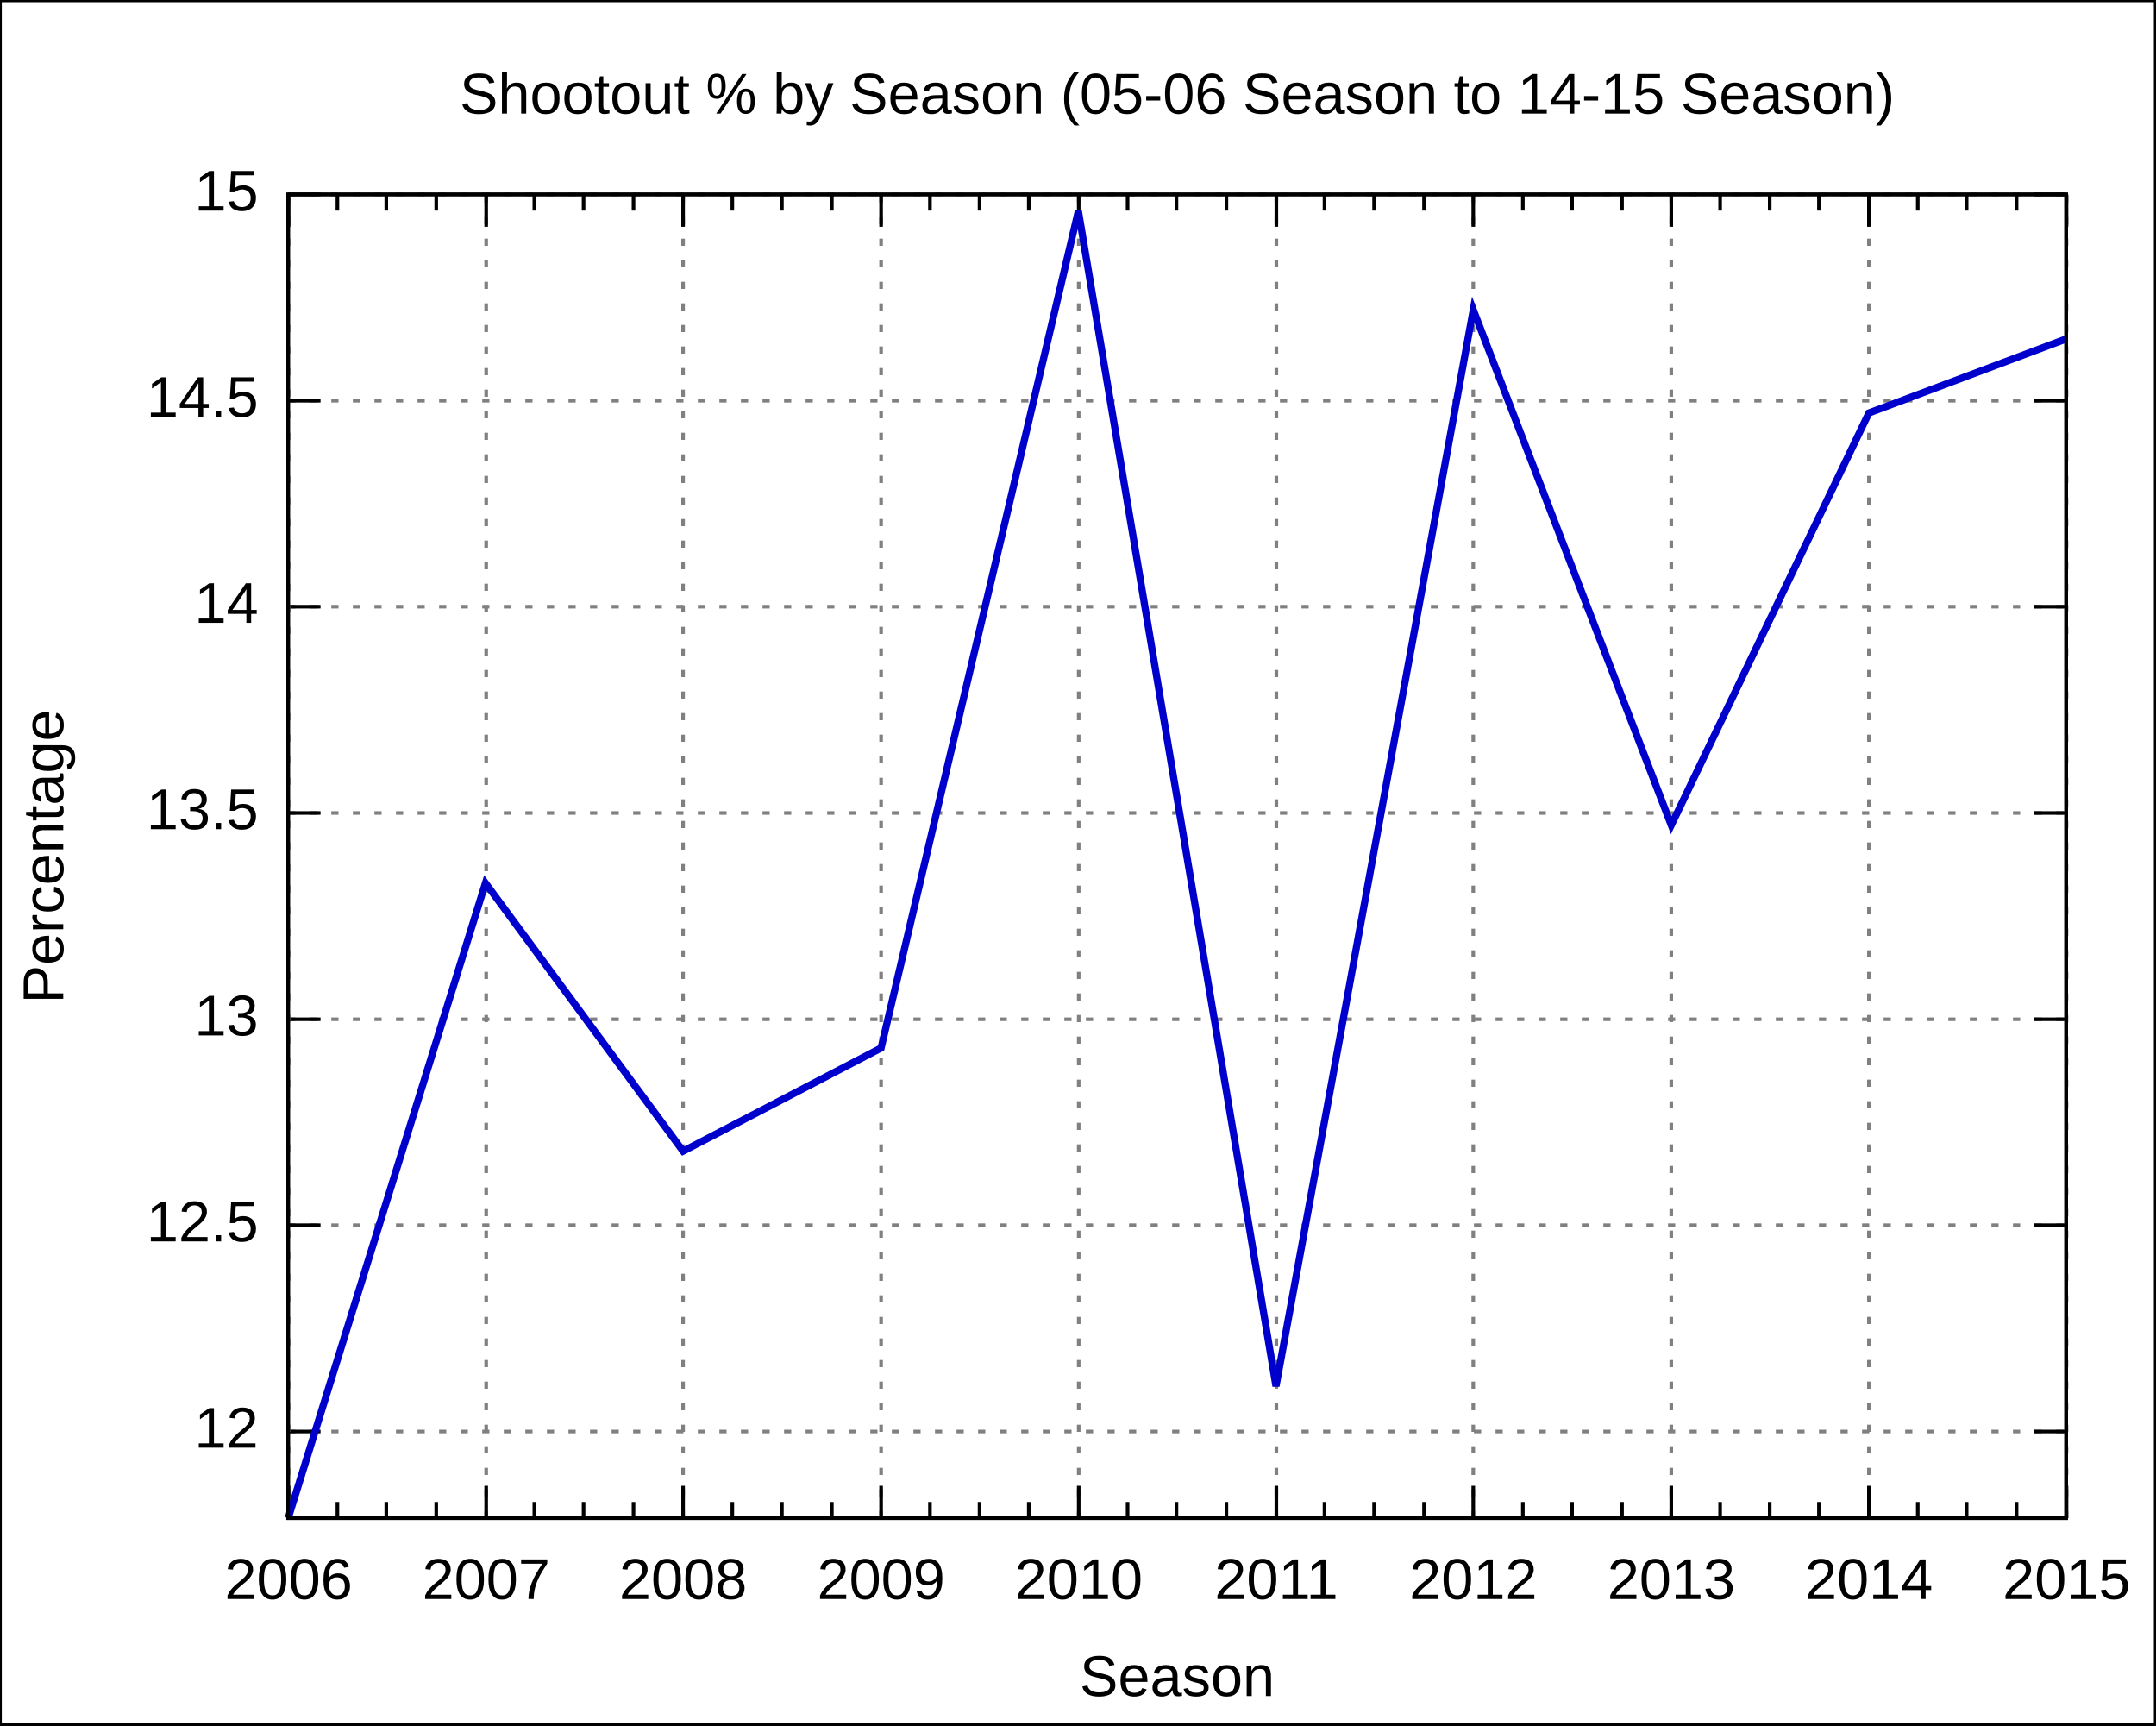
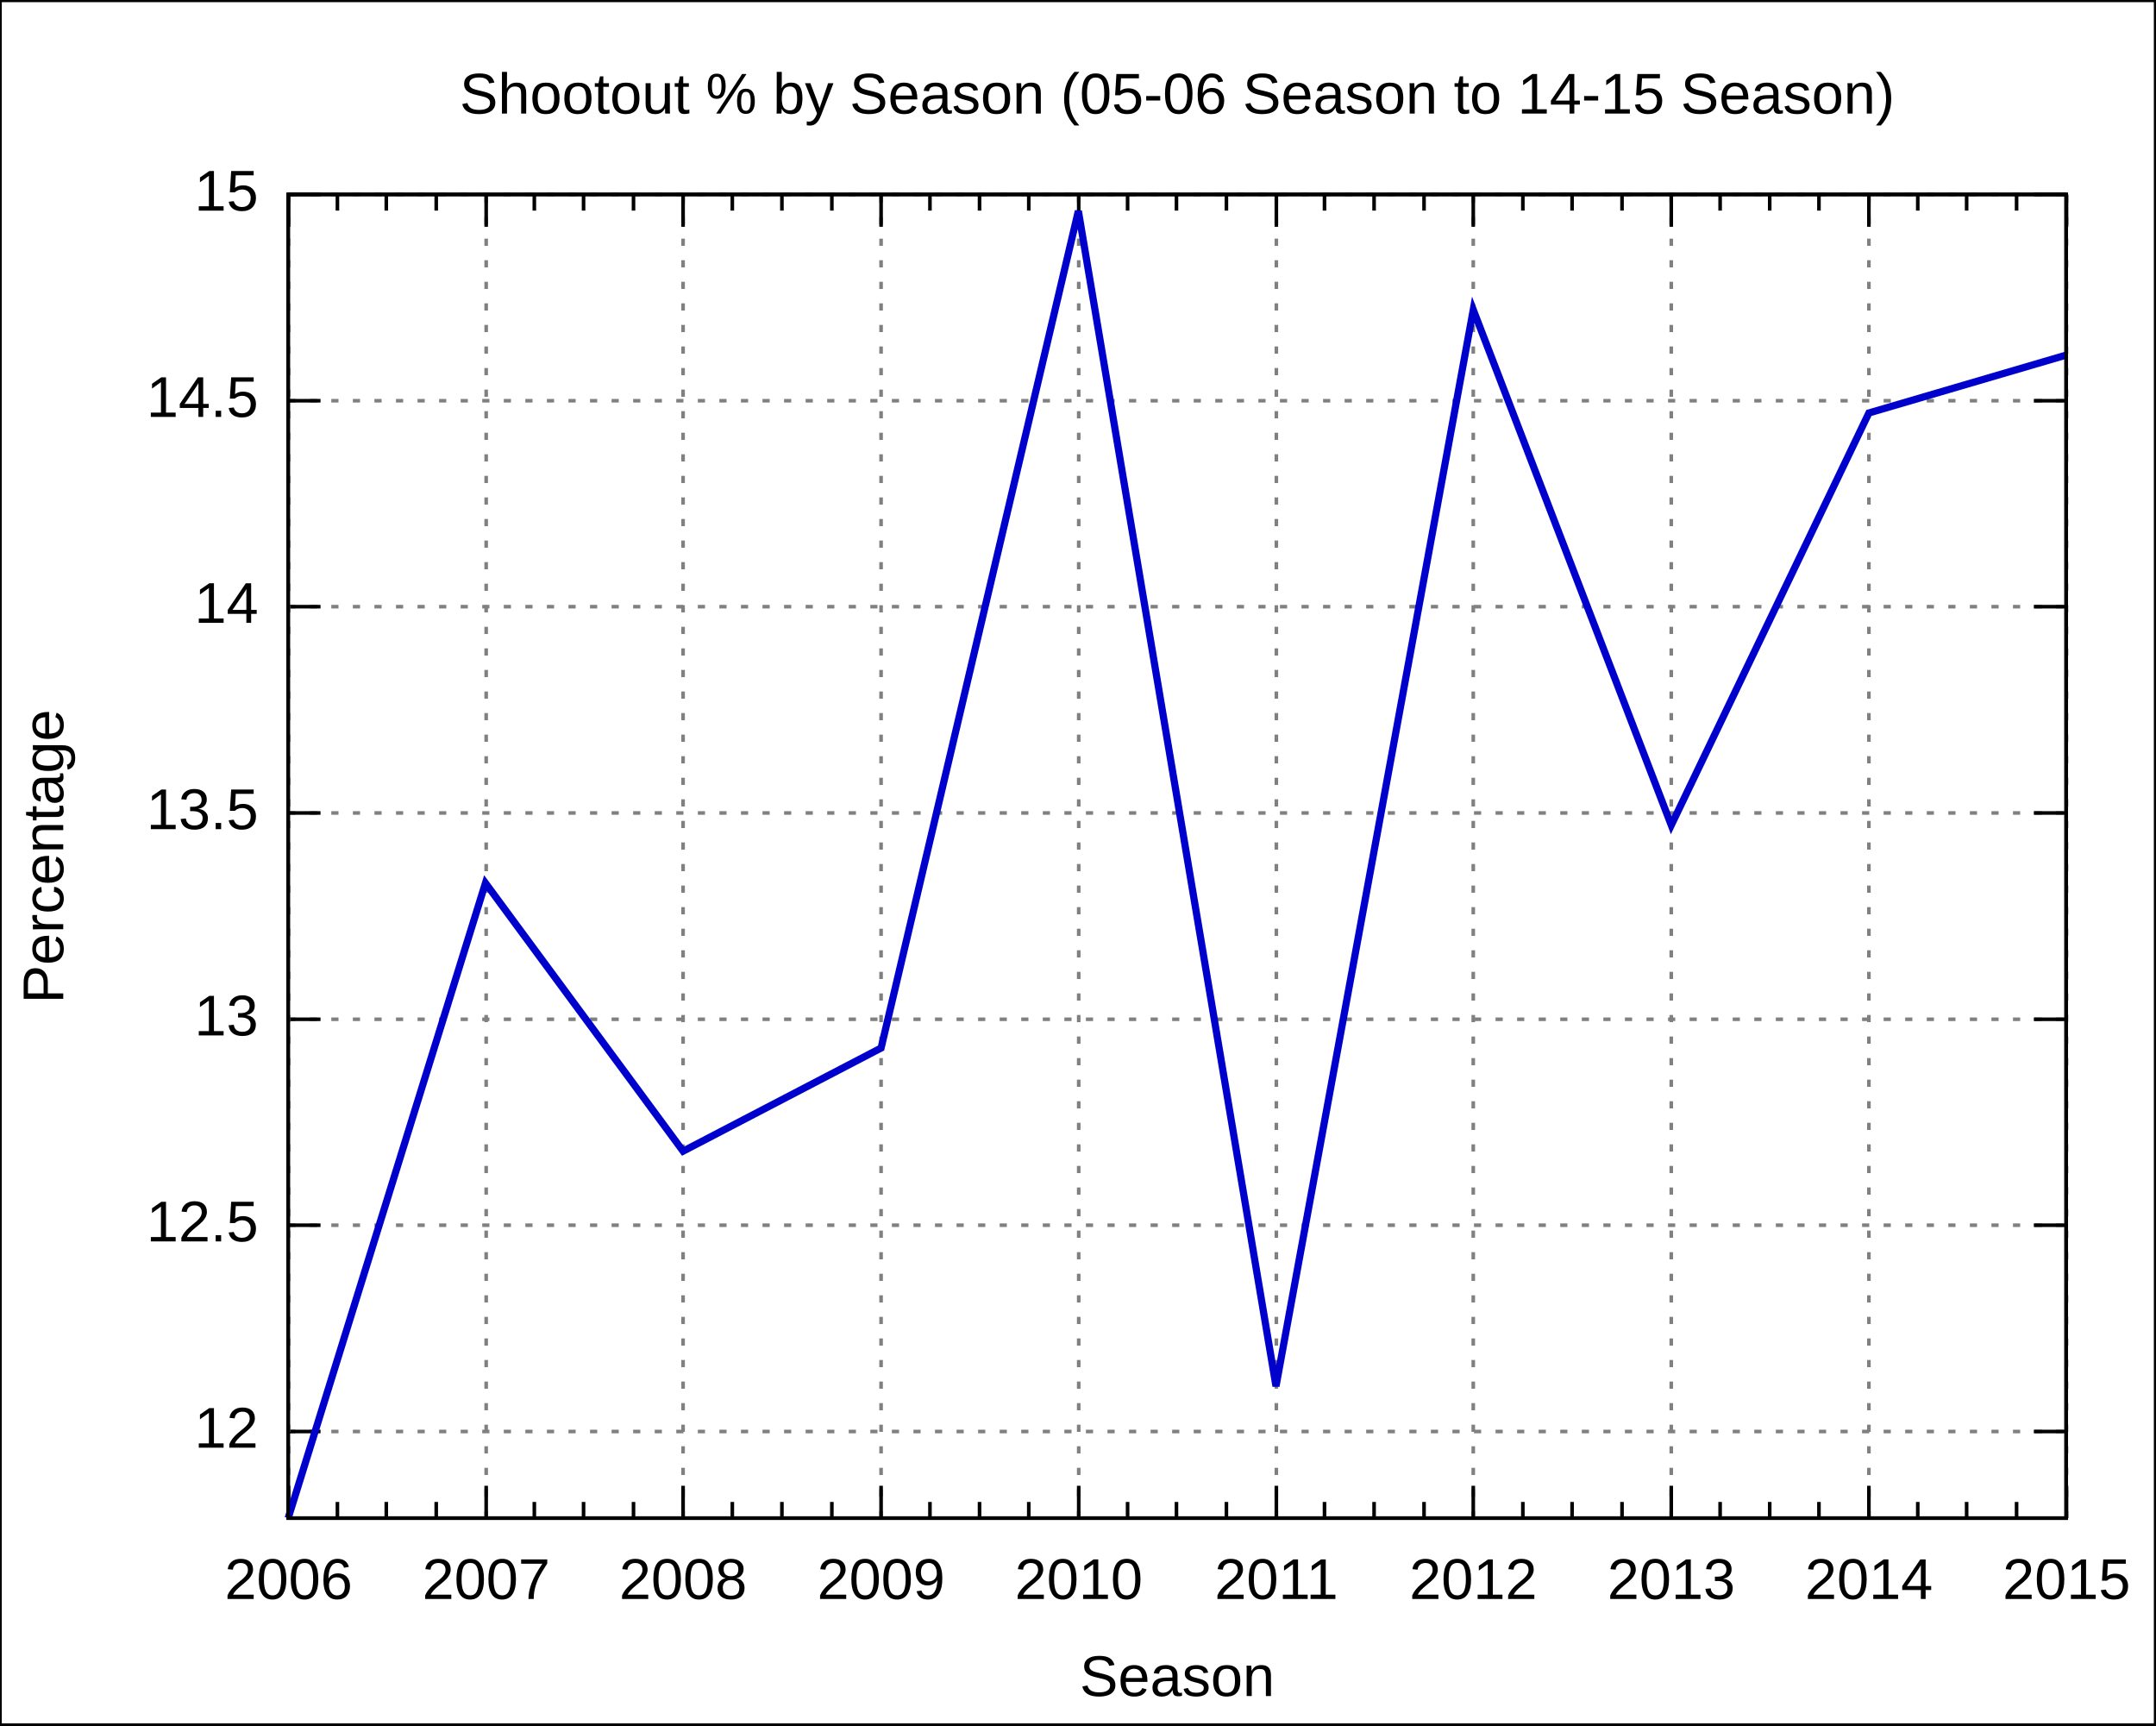
<svg xmlns="http://www.w3.org/2000/svg" xmlns:xlink="http://www.w3.org/1999/xlink" width="600" height="480" viewBox="0 0 600 480">
  <g id="gnuplot_canvas">
    <rect x="0" y="0" width="600" height="480" fill="none" />
    <defs>
      <circle id="gpDot" r="0.5" stroke-width="0.5" />
      <path id="gpPt0" stroke-width="0.222" stroke="currentColor" d="M-1,0 h2 M0,-1 v2" />
      <path id="gpPt1" stroke-width="0.222" stroke="currentColor" d="M-1,-1 L1,1 M1,-1 L-1,1" />
      <path id="gpPt2" stroke-width="0.222" stroke="currentColor" d="M-1,0 L1,0 M0,-1 L0,1 M-1,-1 L1,1 M-1,1 L1,-1" />
      <rect id="gpPt3" stroke-width="0.222" stroke="currentColor" x="-1" y="-1" width="2" height="2" />
      <rect id="gpPt4" stroke-width="0.222" stroke="currentColor" fill="currentColor" x="-1" y="-1" width="2" height="2" />
      <circle id="gpPt5" stroke-width="0.222" stroke="currentColor" cx="0" cy="0" r="1" />
      <use xlink:href="#gpPt5" id="gpPt6" fill="currentColor" stroke="none" />
      <path id="gpPt7" stroke-width="0.222" stroke="currentColor" d="M0,-1.33 L-1.33,0.67 L1.33,0.67 z" />
      <use xlink:href="#gpPt7" id="gpPt8" fill="currentColor" stroke="none" />
      <use xlink:href="#gpPt7" id="gpPt9" stroke="currentColor" transform="rotate(180)" />
      <use xlink:href="#gpPt9" id="gpPt10" fill="currentColor" stroke="none" />
      <use xlink:href="#gpPt3" id="gpPt11" stroke="currentColor" transform="rotate(45)" />
      <use xlink:href="#gpPt11" id="gpPt12" fill="currentColor" stroke="none" />
    </defs>
    <g style="fill:none; color:white; stroke:currentColor; stroke-width:1.00; stroke-linecap:butt; stroke-linejoin:miter">
</g>
    <g style="fill:none; color:black; stroke:currentColor; stroke-width:1.00; stroke-linecap:butt; stroke-linejoin:miter">
      <g style="stroke:none; shape-rendering:crispEdges">
        <polygon fill="rgb(255, 255, 255)" points="0.0,480.0 599.9,480.0 599.9,0.1 0.0,0.1 " />
      </g>
      <path stroke="black" d="M0.0,480.0 L0.0,0.1 L599.9,0.1 L599.9,480.0 L0.0,480.0  " />
    </g>
    <g style="fill:none; color:gray; stroke:currentColor; stroke-width:1.00; stroke-linecap:butt; stroke-linejoin:miter">
      <path stroke="gray" stroke-dasharray=" 2,4" class="gridline" d="M80.2,398.3 L575.0,398.3  " />
    </g>
    <g style="fill:none; color:black; stroke:currentColor; stroke-width:1.00; stroke-linecap:butt; stroke-linejoin:miter">
      <path stroke="black" d="M80.2,398.3 L89.2,398.3 M575.0,398.3 L566.0,398.3  " />
      <g transform="translate(71.9,402.8)" style="stroke:none; fill:black; font-family:Arial; font-size:12.00pt; text-anchor:end">
        <text> 12</text>
      </g>
    </g>
    <g style="fill:none; color:gray; stroke:currentColor; stroke-width:1.00; stroke-linecap:butt; stroke-linejoin:miter">
      <path stroke="gray" stroke-dasharray=" 2,4" class="gridline" d="M80.2,340.9 L575.0,340.9  " />
    </g>
    <g style="fill:none; color:black; stroke:currentColor; stroke-width:1.00; stroke-linecap:butt; stroke-linejoin:miter">
      <path stroke="black" d="M80.2,340.9 L89.2,340.9 M575.0,340.9 L566.0,340.9  " />
      <g transform="translate(71.9,345.4)" style="stroke:none; fill:black; font-family:Arial; font-size:12.00pt; text-anchor:end">
        <text> 12.5</text>
      </g>
    </g>
    <g style="fill:none; color:gray; stroke:currentColor; stroke-width:1.00; stroke-linecap:butt; stroke-linejoin:miter">
      <path stroke="gray" stroke-dasharray=" 2,4" class="gridline" d="M80.2,283.6 L575.0,283.6  " />
    </g>
    <g style="fill:none; color:black; stroke:currentColor; stroke-width:1.00; stroke-linecap:butt; stroke-linejoin:miter">
      <path stroke="black" d="M80.2,283.6 L89.2,283.6 M575.0,283.6 L566.0,283.6  " />
      <g transform="translate(71.9,288.1)" style="stroke:none; fill:black; font-family:Arial; font-size:12.00pt; text-anchor:end">
        <text> 13</text>
      </g>
    </g>
    <g style="fill:none; color:gray; stroke:currentColor; stroke-width:1.00; stroke-linecap:butt; stroke-linejoin:miter">
      <path stroke="gray" stroke-dasharray=" 2,4" class="gridline" d="M80.2,226.2 L575.0,226.2  " />
    </g>
    <g style="fill:none; color:black; stroke:currentColor; stroke-width:1.00; stroke-linecap:butt; stroke-linejoin:miter">
      <path stroke="black" d="M80.2,226.2 L89.2,226.2 M575.0,226.2 L566.0,226.2  " />
      <g transform="translate(71.9,230.7)" style="stroke:none; fill:black; font-family:Arial; font-size:12.00pt; text-anchor:end">
        <text> 13.5</text>
      </g>
    </g>
    <g style="fill:none; color:gray; stroke:currentColor; stroke-width:1.00; stroke-linecap:butt; stroke-linejoin:miter">
      <path stroke="gray" stroke-dasharray=" 2,4" class="gridline" d="M80.2,168.8 L575.0,168.8  " />
    </g>
    <g style="fill:none; color:black; stroke:currentColor; stroke-width:1.00; stroke-linecap:butt; stroke-linejoin:miter">
      <path stroke="black" d="M80.2,168.8 L89.2,168.8 M575.0,168.8 L566.0,168.8  " />
      <g transform="translate(71.9,173.3)" style="stroke:none; fill:black; font-family:Arial; font-size:12.00pt; text-anchor:end">
        <text> 14</text>
      </g>
    </g>
    <g style="fill:none; color:gray; stroke:currentColor; stroke-width:1.00; stroke-linecap:butt; stroke-linejoin:miter">
      <path stroke="gray" stroke-dasharray=" 2,4" class="gridline" d="M80.2,111.5 L575.0,111.5  " />
    </g>
    <g style="fill:none; color:black; stroke:currentColor; stroke-width:1.00; stroke-linecap:butt; stroke-linejoin:miter">
      <path stroke="black" d="M80.2,111.5 L89.2,111.5 M575.0,111.5 L566.0,111.5  " />
      <g transform="translate(71.9,116.0)" style="stroke:none; fill:black; font-family:Arial; font-size:12.00pt; text-anchor:end">
        <text> 14.5</text>
      </g>
    </g>
    <g style="fill:none; color:gray; stroke:currentColor; stroke-width:1.00; stroke-linecap:butt; stroke-linejoin:miter">
      <path stroke="gray" stroke-dasharray=" 2,4" class="gridline" d="M80.2,54.1 L575.0,54.1  " />
    </g>
    <g style="fill:none; color:black; stroke:currentColor; stroke-width:1.00; stroke-linecap:butt; stroke-linejoin:miter">
      <path stroke="black" d="M80.2,54.1 L89.2,54.1 M575.0,54.1 L566.0,54.1  " />
      <g transform="translate(71.9,58.6)" style="stroke:none; fill:black; font-family:Arial; font-size:12.00pt; text-anchor:end">
        <text> 15</text>
      </g>
    </g>
    <g style="fill:none; color:gray; stroke:currentColor; stroke-width:1.00; stroke-linecap:butt; stroke-linejoin:miter">
      <path stroke="gray" stroke-dasharray=" 2,4" class="gridline" d="M80.3,422.4 L80.3,54.1  " />
    </g>
    <g style="fill:none; color:black; stroke:currentColor; stroke-width:1.00; stroke-linecap:butt; stroke-linejoin:miter">
      <path stroke="black" d="M80.3,422.4 L80.3,413.4 M80.3,54.1 L80.3,63.1  " />
      <g transform="translate(80.3,444.9)" style="stroke:none; fill:black; font-family:Arial; font-size:12.00pt; text-anchor:middle">
        <text>2006</text>
      </g>
      <path stroke="black" d="M93.9,422.4 L93.9,417.9 M93.9,54.1 L93.9,58.6 M107.5,422.4 L107.5,417.9 M107.5,54.1 L107.5,58.6    M121.4,422.4 L121.4,417.9 M121.4,54.1 L121.4,58.6  " />
    </g>
    <g style="fill:none; color:gray; stroke:currentColor; stroke-width:1.00; stroke-linecap:butt; stroke-linejoin:miter">
      <path stroke="gray" stroke-dasharray=" 2,4" class="gridline" d="M135.3,422.4 L135.3,54.1  " />
    </g>
    <g style="fill:none; color:black; stroke:currentColor; stroke-width:1.00; stroke-linecap:butt; stroke-linejoin:miter">
      <path stroke="black" d="M135.3,422.4 L135.3,413.4 M135.3,54.1 L135.3,63.1  " />
      <g transform="translate(135.3,444.9)" style="stroke:none; fill:black; font-family:Arial; font-size:12.00pt; text-anchor:middle">
        <text>2007</text>
      </g>
      <path stroke="black" d="M148.7,422.4 L148.7,417.9 M148.7,54.1 L148.7,58.6 M162.4,422.4 L162.4,417.9 M162.4,54.1 L162.4,58.6    M176.3,422.4 L176.3,417.9 M176.3,54.1 L176.3,58.6  " />
    </g>
    <g style="fill:none; color:gray; stroke:currentColor; stroke-width:1.00; stroke-linecap:butt; stroke-linejoin:miter">
      <path stroke="gray" stroke-dasharray=" 2,4" class="gridline" d="M190.1,422.4 L190.1,54.1  " />
    </g>
    <g style="fill:none; color:black; stroke:currentColor; stroke-width:1.00; stroke-linecap:butt; stroke-linejoin:miter">
      <path stroke="black" d="M190.1,422.4 L190.1,413.4 M190.1,54.1 L190.1,63.1  " />
      <g transform="translate(190.1,444.9)" style="stroke:none; fill:black; font-family:Arial; font-size:12.00pt; text-anchor:middle">
        <text>2008</text>
      </g>
      <path stroke="black" d="M203.8,422.4 L203.8,417.9 M203.8,54.1 L203.8,58.6 M217.6,422.4 L217.6,417.9 M217.6,54.1 L217.6,58.6    M231.5,422.4 L231.5,417.9 M231.5,54.1 L231.5,58.6  " />
    </g>
    <g style="fill:none; color:gray; stroke:currentColor; stroke-width:1.00; stroke-linecap:butt; stroke-linejoin:miter">
      <path stroke="gray" stroke-dasharray=" 2,4" class="gridline" d="M245.2,422.4 L245.2,54.1  " />
    </g>
    <g style="fill:none; color:black; stroke:currentColor; stroke-width:1.00; stroke-linecap:butt; stroke-linejoin:miter">
      <path stroke="black" d="M245.2,422.4 L245.2,413.4 M245.2,54.1 L245.2,63.1  " />
      <g transform="translate(245.2,444.9)" style="stroke:none; fill:black; font-family:Arial; font-size:12.00pt; text-anchor:middle">
        <text>2009</text>
      </g>
      <path stroke="black" d="M258.8,422.4 L258.8,417.9 M258.8,54.1 L258.8,58.6 M272.6,422.4 L272.6,417.9 M272.6,54.1 L272.6,58.6    M286.3,422.4 L286.3,417.9 M286.3,54.1 L286.3,58.6  " />
    </g>
    <g style="fill:none; color:gray; stroke:currentColor; stroke-width:1.00; stroke-linecap:butt; stroke-linejoin:miter">
      <path stroke="gray" stroke-dasharray=" 2,4" class="gridline" d="M300.2,422.4 L300.2,54.1  " />
    </g>
    <g style="fill:none; color:black; stroke:currentColor; stroke-width:1.00; stroke-linecap:butt; stroke-linejoin:miter">
      <path stroke="black" d="M300.2,422.4 L300.2,413.4 M300.2,54.1 L300.2,63.1  " />
      <g transform="translate(300.2,444.9)" style="stroke:none; fill:black; font-family:Arial; font-size:12.00pt; text-anchor:middle">
        <text>2010</text>
      </g>
      <path stroke="black" d="M313.8,422.4 L313.8,417.9 M313.8,54.1 L313.8,58.6 M327.4,422.4 L327.4,417.9 M327.4,54.1 L327.4,58.6    M341.3,422.4 L341.3,417.9 M341.3,54.1 L341.3,58.6  " />
    </g>
    <g style="fill:none; color:gray; stroke:currentColor; stroke-width:1.00; stroke-linecap:butt; stroke-linejoin:miter">
      <path stroke="gray" stroke-dasharray=" 2,4" class="gridline" d="M355.2,422.4 L355.2,54.1  " />
    </g>
    <g style="fill:none; color:black; stroke:currentColor; stroke-width:1.00; stroke-linecap:butt; stroke-linejoin:miter">
      <path stroke="black" d="M355.2,422.4 L355.2,413.4 M355.2,54.1 L355.2,63.1  " />
      <g transform="translate(355.2,444.9)" style="stroke:none; fill:black; font-family:Arial; font-size:12.00pt; text-anchor:middle">
        <text>2011</text>
      </g>
      <path stroke="black" d="M368.6,422.4 L368.6,417.9 M368.6,54.1 L368.6,58.6 M382.4,422.4 L382.4,417.9 M382.4,54.1 L382.4,58.6    M396.3,422.4 L396.3,417.9 M396.3,54.1 L396.3,58.6  " />
    </g>
    <g style="fill:none; color:gray; stroke:currentColor; stroke-width:1.00; stroke-linecap:butt; stroke-linejoin:miter">
      <path stroke="gray" stroke-dasharray=" 2,4" class="gridline" d="M410.0,422.4 L410.0,54.1  " />
    </g>
    <g style="fill:none; color:black; stroke:currentColor; stroke-width:1.00; stroke-linecap:butt; stroke-linejoin:miter">
      <path stroke="black" d="M410.0,422.4 L410.0,413.4 M410.0,54.1 L410.0,63.1  " />
      <g transform="translate(410.0,444.9)" style="stroke:none; fill:black; font-family:Arial; font-size:12.00pt; text-anchor:middle">
        <text>2012</text>
      </g>
      <path stroke="black" d="M423.8,422.4 L423.8,417.9 M423.8,54.1 L423.8,58.6 M437.5,422.4 L437.5,417.9 M437.5,54.1 L437.5,58.6    M451.4,422.4 L451.4,417.9 M451.4,54.1 L451.4,58.6  " />
    </g>
    <g style="fill:none; color:gray; stroke:currentColor; stroke-width:1.00; stroke-linecap:butt; stroke-linejoin:miter">
      <path stroke="gray" stroke-dasharray=" 2,4" class="gridline" d="M465.1,422.4 L465.1,54.1  " />
    </g>
    <g style="fill:none; color:black; stroke:currentColor; stroke-width:1.00; stroke-linecap:butt; stroke-linejoin:miter">
      <path stroke="black" d="M465.1,422.4 L465.1,413.4 M465.1,54.1 L465.1,63.1  " />
      <g transform="translate(465.1,444.9)" style="stroke:none; fill:black; font-family:Arial; font-size:12.00pt; text-anchor:middle">
        <text>2013</text>
      </g>
      <path stroke="black" d="M478.7,422.4 L478.7,417.9 M478.7,54.1 L478.7,58.6 M492.5,422.4 L492.5,417.9 M492.5,54.1 L492.5,58.6    M506.2,422.4 L506.2,417.9 M506.2,54.1 L506.2,58.6  " />
    </g>
    <g style="fill:none; color:gray; stroke:currentColor; stroke-width:1.00; stroke-linecap:butt; stroke-linejoin:miter">
      <path stroke="gray" stroke-dasharray=" 2,4" class="gridline" d="M520.1,422.4 L520.1,63.1 L520.1,54.1  " />
    </g>
    <g style="fill:none; color:black; stroke:currentColor; stroke-width:1.00; stroke-linecap:butt; stroke-linejoin:miter">
      <path stroke="black" d="M520.1,422.4 L520.1,413.4 M520.1,54.1 L520.1,63.1  " />
      <g transform="translate(520.1,444.9)" style="stroke:none; fill:black; font-family:Arial; font-size:12.00pt; text-anchor:middle">
        <text>2014</text>
      </g>
      <path stroke="black" d="M533.7,422.4 L533.7,417.9 M533.7,54.1 L533.7,58.6 M547.3,422.4 L547.3,417.9 M547.3,54.1 L547.3,58.6    M561.2,422.4 L561.2,417.9 M561.2,54.1 L561.2,58.6  " />
    </g>
    <g style="fill:none; color:gray; stroke:currentColor; stroke-width:1.00; stroke-linecap:butt; stroke-linejoin:miter">
      <path stroke="gray" stroke-dasharray=" 2,4" class="gridline" d="M575.1,422.4 L575.1,54.1  " />
    </g>
    <g style="fill:none; color:black; stroke:currentColor; stroke-width:1.00; stroke-linecap:butt; stroke-linejoin:miter">
      <path stroke="black" d="M575.1,422.4 L575.1,413.4 M575.1,54.1 L575.1,63.1  " />
      <g transform="translate(575.1,444.9)" style="stroke:none; fill:black; font-family:Arial; font-size:12.00pt; text-anchor:middle">
        <text>2015</text>
      </g>
      <path stroke="black" d="M80.2,54.1 L80.2,422.4 L575.0,422.4 L575.0,54.1 L80.2,54.1 Z  " />
      <g transform="translate(17.6,238.3) rotate(270)" style="stroke:none; fill:black; font-family:Arial; font-size:12.00pt; text-anchor:middle">
        <text>Percentage</text>
      </g>
      <g transform="translate(327.6,471.9)" style="stroke:none; fill:black; font-family:Arial; font-size:12.00pt; text-anchor:middle">
        <text>Season</text>
      </g>
      <g transform="translate(327.6,31.6)" style="stroke:none; fill:black; font-family:Arial; font-size:12.00pt; text-anchor:middle">
        <text>Shootout % by Season (05-06 Season to 14-15 Season)</text>
      </g>
    </g>
    <g id="gnuplot_plot_1">
      <g style="fill:none; color:white; stroke:black; stroke-width:2.00; stroke-linecap:butt; stroke-linejoin:miter">
</g>
      <g style="fill:none; color:red; stroke:currentColor; stroke-width:2.00; stroke-linecap:butt; stroke-linejoin:miter">
-         <path stroke="rgb(  0,   0, 205)" d="M575.0,94.3 L520.1,114.9 L465.1,229.6 L410.0,86.2 L355.1,385.7 L300.1,58.7 L245.2,291.6 L190.1,320.3    L135.1,245.7 L80.2,422.4  " />
+         <path stroke="rgb(  0,   0, 205)" d="M575.0,98.8 L520.1,114.9 L465.1,229.6 L410.0,86.2 L355.1,385.7 L300.1,58.7 L245.2,291.6 L190.1,320.3    L135.1,245.7 L80.2,422.4  " />
      </g>
    </g>
    <g style="fill:none; color:white; stroke:rgb(  0,   0, 205); stroke-width:1.00; stroke-linecap:butt; stroke-linejoin:miter">
</g>
    <g style="fill:none; color:black; stroke:currentColor; stroke-width:1.00; stroke-linecap:butt; stroke-linejoin:miter">
      <path stroke="black" d="M80.2,54.1 L80.2,422.4 L575.0,422.4 L575.0,54.1 L80.2,54.1 Z  " />
    </g>
  </g>
</svg>
